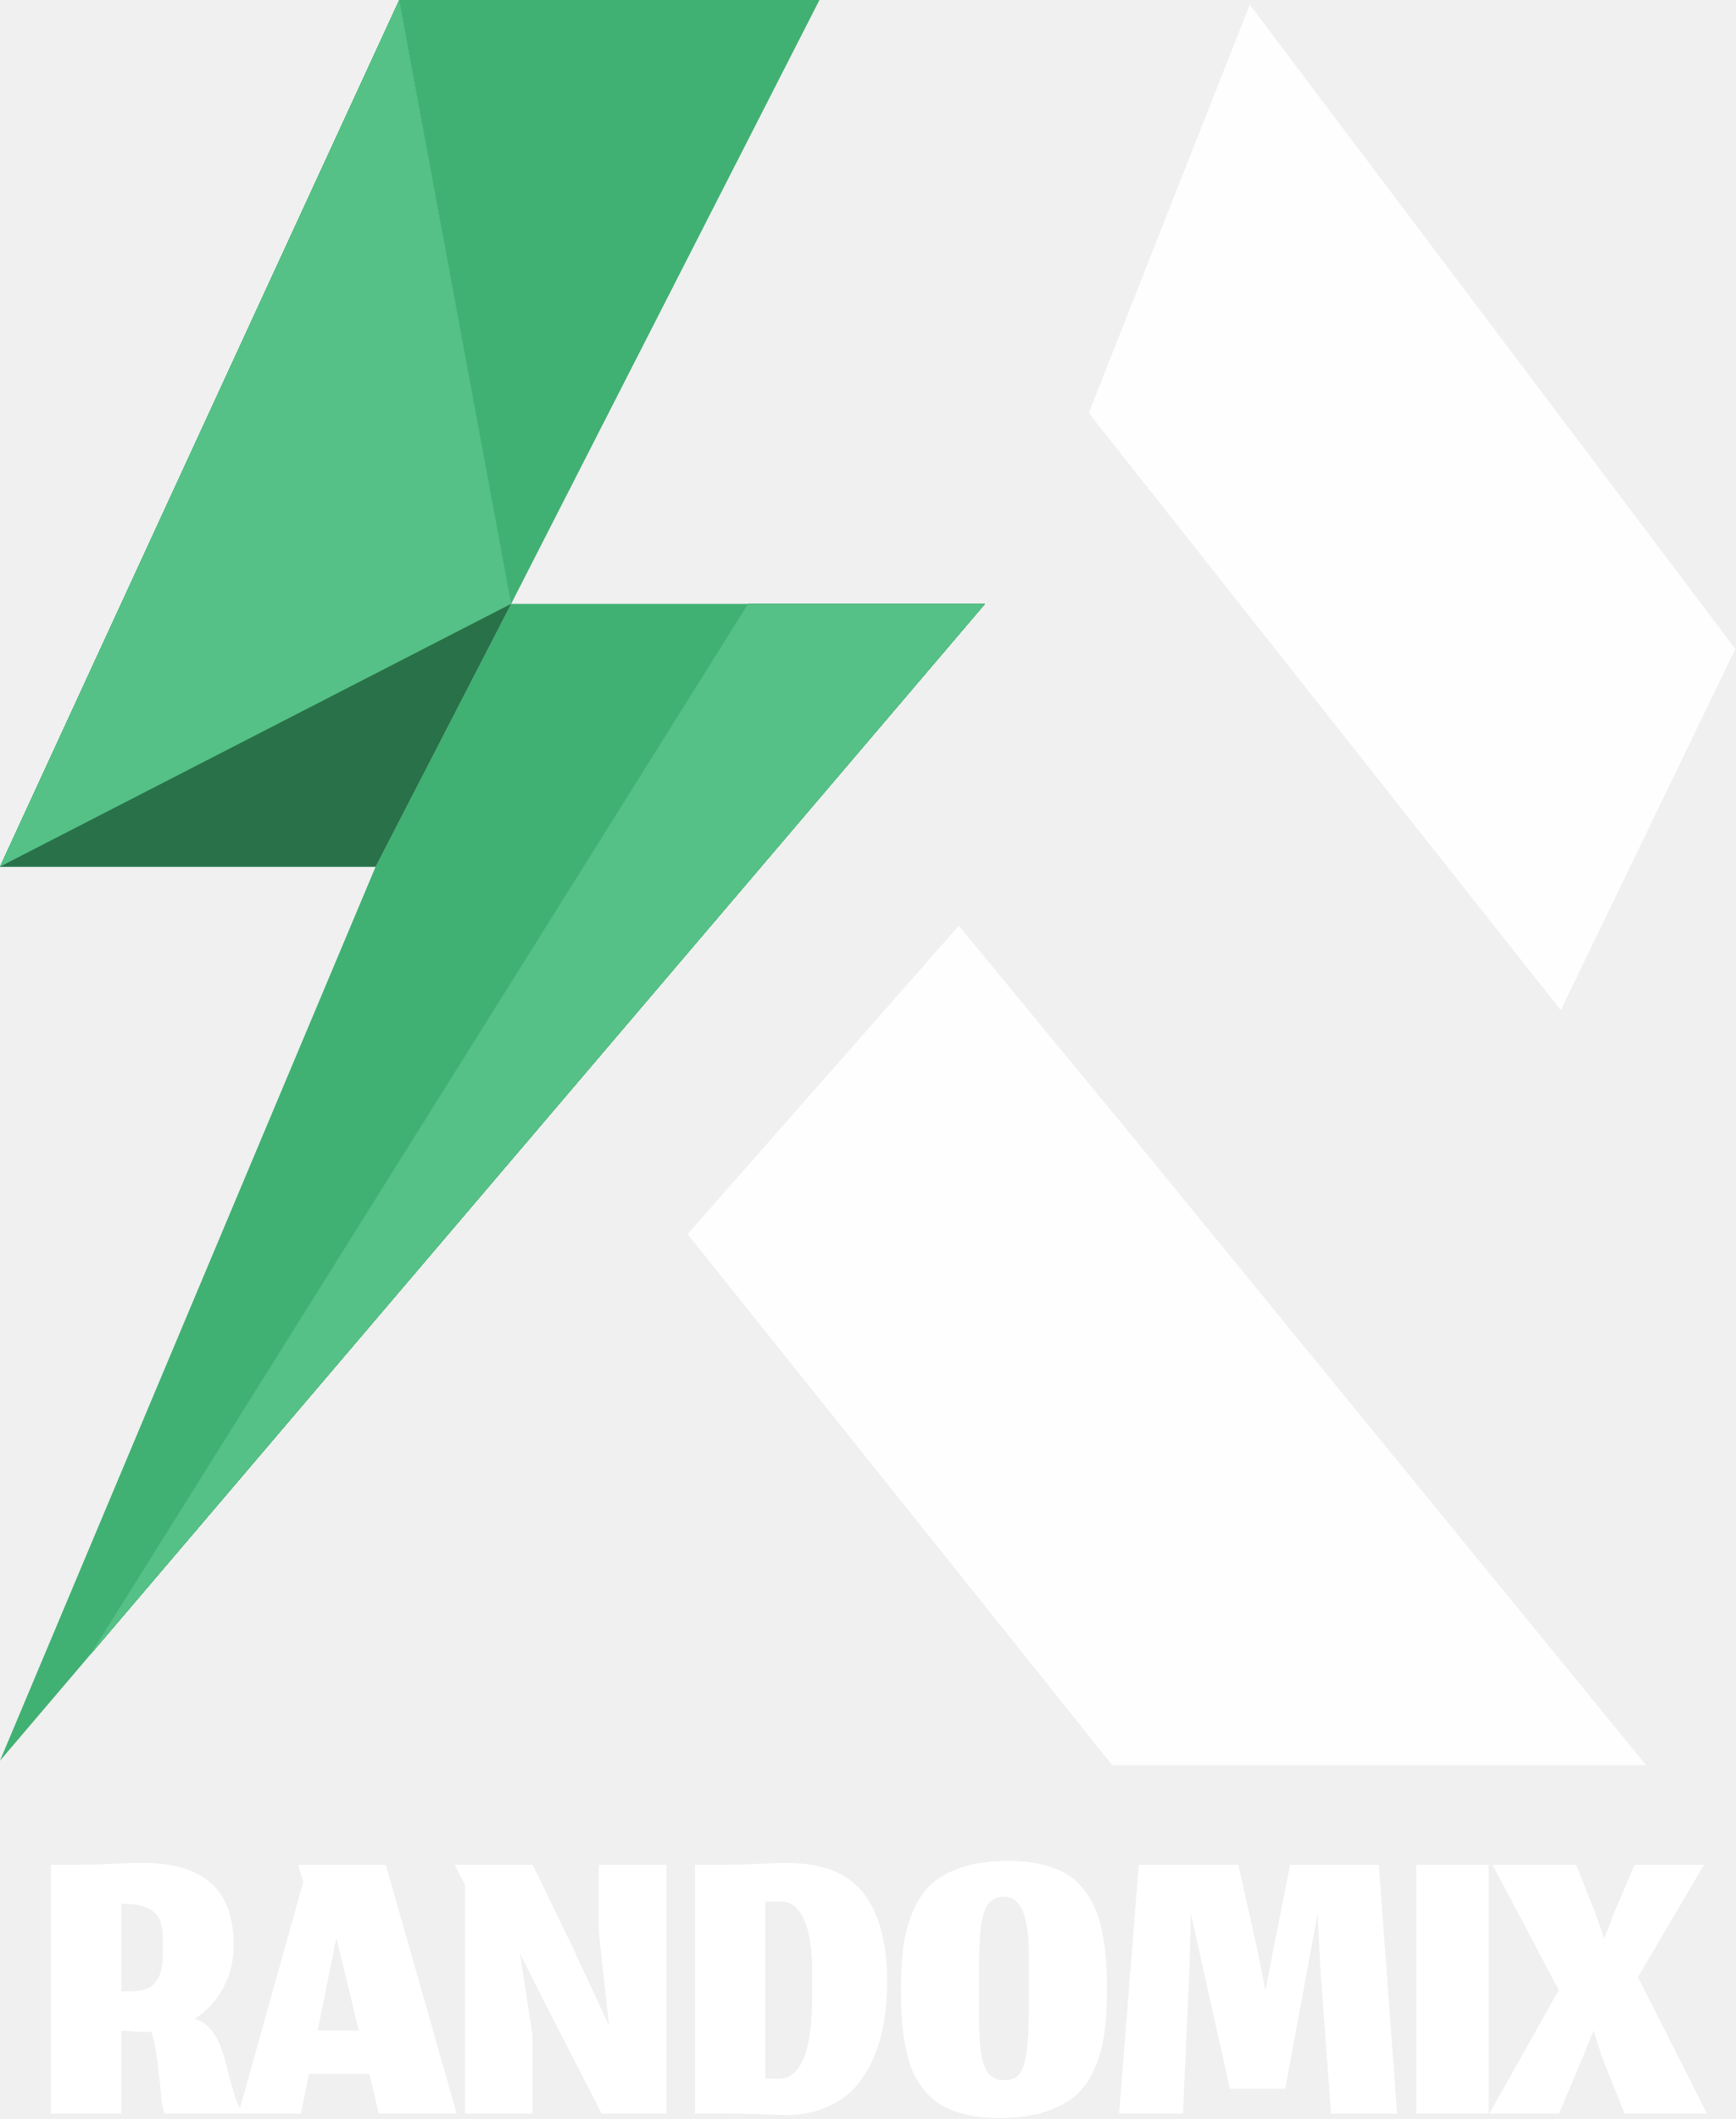
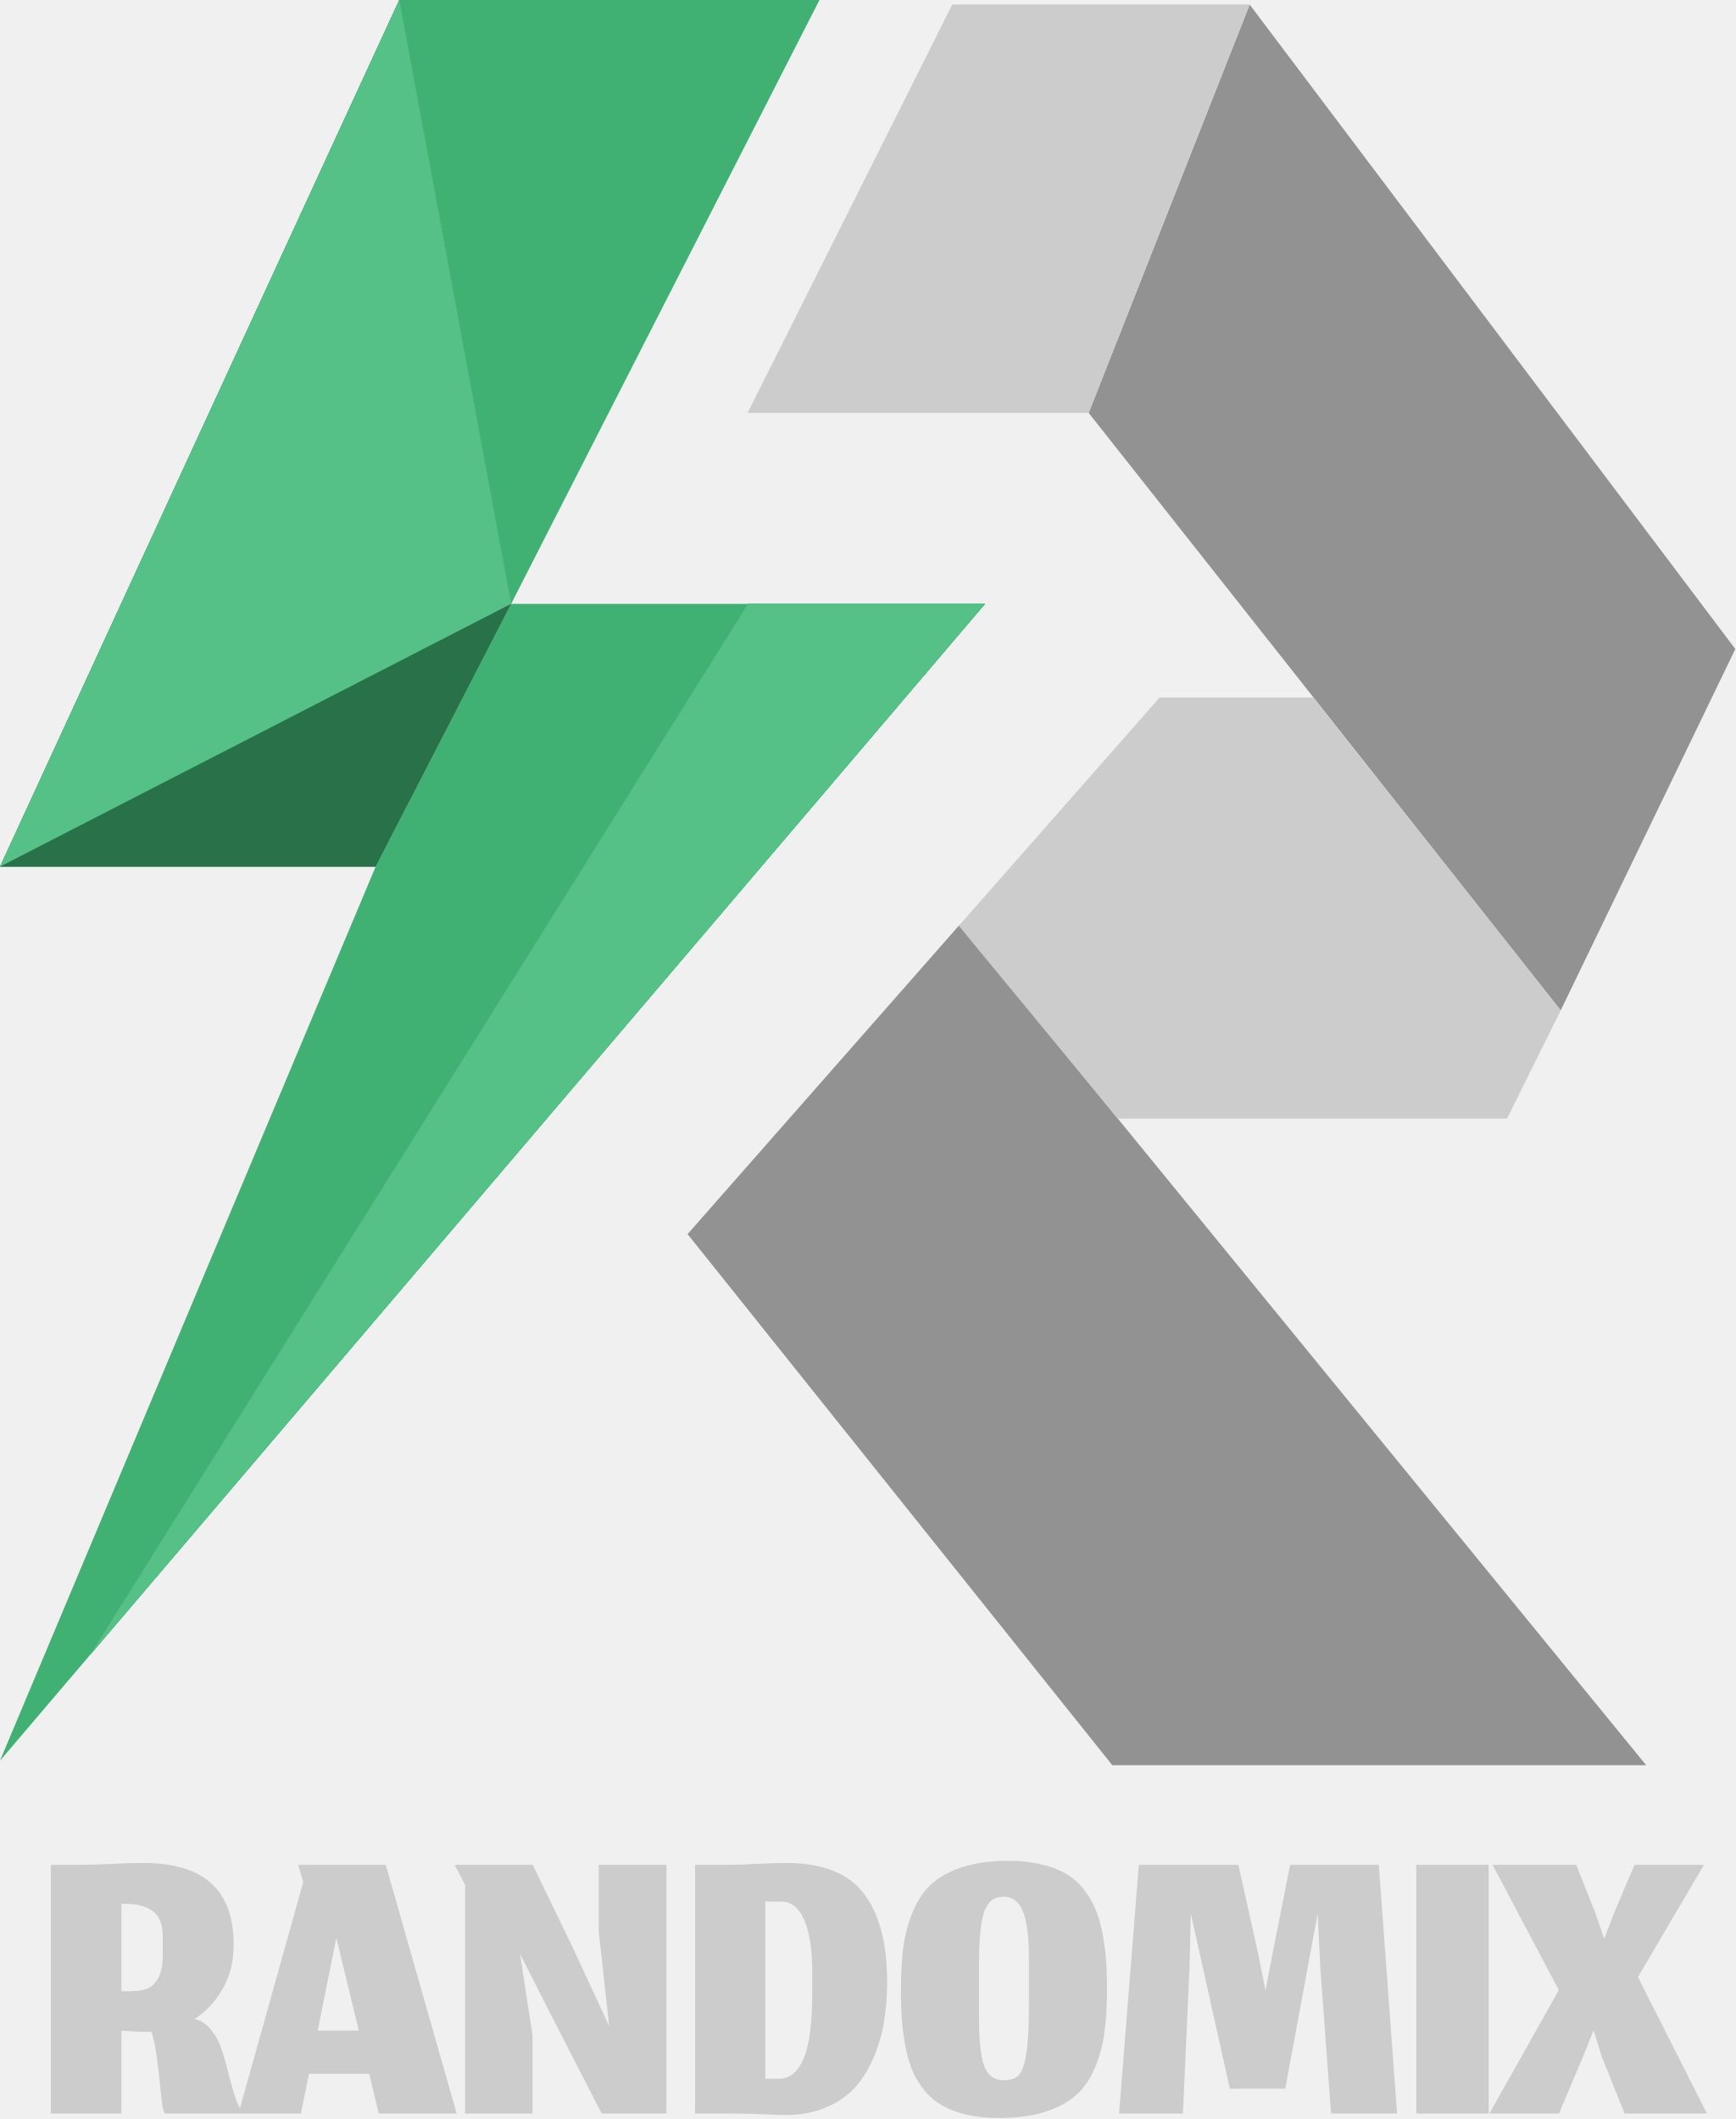
<svg xmlns="http://www.w3.org/2000/svg" width="954" height="1165" viewBox="0 0 954 1165" fill="none">
  <path d="M411.25 332H541.5L49.808 909.5L411.25 332Z" fill="#40B073" />
  <path d="M0 476.5L219.5 0L281 332L0 476.5Z" fill="#40B073" />
  <path d="M411.25 332H541.5L49.808 909.5L411.25 332Z" fill="#40B073" />
  <path d="M0 476.5L219.5 0L281 332L0 476.5Z" fill="#40B073" />
  <path d="M411.25 332H541.5L49.808 909.5L411.25 332Z" fill="#40B073" />
  <path d="M0 476.5L219.5 0L281 332L0 476.5Z" fill="#40B073" />
  <path d="M411.25 332H541.5L49.808 909.5L411.25 332Z" fill="#55C186" />
  <path d="M0 476.5L219.5 0L281 332L0 476.5Z" fill="#55C186" />
  <path d="M0 968L206.5 476.5L281 332L219.5 0H450.5L281 332H411.25L49.808 909.5L0 968Z" fill="#40B073" />
  <path d="M206.5 476.5H0L281 332L206.5 476.5Z" fill="#40B073" />
  <path d="M206.5 476.5H0L281 332L206.5 476.5Z" fill="#297149" />
-   <path d="M598.5 227L858 555.5L954 356.821L687 2.5L598.5 227Z" fill="#fefefe" />
-   <path d="M905 970.5L527.5 508.5L378 678.5L611.5 970.5H905Z" fill="#fefefe" />
-   <path d="M722 383.5H637.5L527.103 509L614.5 615H828.5L858 555.5L722 383.5Z" fill="#f0f0f0" />
-   <path d="M687 2.5L598.5 227H411L523.5 2.5H687Z" fill="#f0f0f0" />
-   <path d="M66.743 1116.5V1162H28.01V1025.27H43.41C47.143 1025.27 52.704 1025.11 60.093 1024.8C67.482 1024.41 73.587 1024.22 78.41 1024.22C95.21 1024.22 107.732 1027.91 115.976 1035.3C124.299 1042.69 128.46 1054.01 128.46 1069.25C128.46 1078.27 126.476 1086.28 122.51 1093.28C118.621 1100.28 113.449 1105.84 106.993 1109.97C110.493 1110.82 113.487 1112.81 115.976 1115.92C118.543 1119.03 120.526 1122.72 121.926 1127C123.326 1131.2 124.532 1135.48 125.543 1139.83C126.632 1144.11 127.837 1148.35 129.16 1152.55C130.56 1156.75 132.076 1159.9 133.71 1162H90.66C89.804 1160.91 89.143 1157.88 88.676 1152.9C88.21 1147.84 87.549 1141.82 86.693 1134.82C85.915 1127.74 84.787 1121.83 83.31 1117.08C83.154 1117.08 82.96 1117.08 82.726 1117.08C81.249 1117.08 79.654 1117.08 77.943 1117.08C76.31 1117.01 74.871 1116.93 73.626 1116.85C72.382 1116.77 71.06 1116.69 69.66 1116.62C68.337 1116.54 67.365 1116.5 66.743 1116.5ZM66.743 1094.8H70.476C72.421 1094.8 74.054 1094.72 75.376 1094.57C76.698 1094.41 78.137 1094.14 79.693 1093.75C81.326 1093.28 82.648 1092.58 83.66 1091.65C84.749 1090.72 85.76 1089.51 86.693 1088.03C87.626 1086.56 88.326 1084.65 88.793 1082.32C89.26 1079.98 89.493 1077.26 89.493 1074.15V1064.93C89.493 1058.17 87.704 1053.46 84.126 1050.82C80.626 1048.09 75.571 1046.73 68.96 1046.73H66.743V1094.8ZM208.236 1162L202.986 1140.18H169.853L165.419 1162H131.119L166.703 1034.72L163.903 1025.27H212.086L251.053 1162H208.236ZM184.903 1065.4L174.636 1116.38H197.269L184.903 1065.4ZM292.755 1162H255.655V1036.23L249.938 1025.27H292.871L314.338 1069.6L334.871 1113.82L329.155 1061.9V1025.27H366.371V1162H330.788L303.021 1107.98L285.871 1074.15L292.755 1118.95V1162ZM428.203 1142.87C434.114 1142.87 438.625 1139.21 441.736 1131.9C444.925 1124.59 446.519 1112.53 446.519 1095.73V1083.95C446.519 1071.66 445.042 1062.17 442.086 1055.48C439.131 1048.79 434.931 1045.45 429.486 1045.45H420.736V1142.87H428.203ZM431.819 1162.82C429.019 1162.82 424.664 1162.66 418.753 1162.35C412.919 1162.12 406.892 1162 400.669 1162H382.119V1025.27H400.669C405.881 1025.19 411.558 1024.99 417.703 1024.68C423.847 1024.37 428.669 1024.22 432.169 1024.22C452.003 1024.22 466.197 1029.78 474.753 1040.9C483.386 1052.02 487.703 1068.24 487.703 1089.55C487.703 1096.78 487.197 1103.67 486.186 1110.2C485.253 1116.73 483.464 1123.31 480.819 1129.92C478.175 1136.45 474.831 1142.09 470.786 1146.83C466.742 1151.58 461.375 1155.43 454.686 1158.38C447.997 1161.34 440.375 1162.82 431.819 1162.82ZM538.222 1109.15C538.222 1122.06 539.194 1131.04 541.139 1136.1C543.161 1141.16 546.661 1143.68 551.639 1143.68C555.294 1143.68 558.055 1142.79 559.922 1141C561.789 1139.13 563.189 1135.36 564.122 1129.68C565.133 1123.93 565.639 1115.33 565.639 1103.9V1075.78C565.639 1064.66 564.55 1056.38 562.372 1050.93C560.194 1045.49 556.617 1042.77 551.639 1042.77C546.661 1042.77 543.161 1045.45 541.139 1050.82C539.194 1056.11 538.222 1065.79 538.222 1079.87V1109.15ZM549.189 1164.45C542.733 1164.45 536.9 1163.87 531.689 1162.7C526.555 1161.53 522.122 1159.9 518.389 1157.8C514.655 1155.7 511.389 1153.02 508.589 1149.75C505.867 1146.48 503.65 1142.98 501.939 1139.25C500.305 1135.52 498.983 1131.16 497.972 1126.18C496.961 1121.13 496.261 1116.11 495.872 1111.13C495.483 1106.08 495.289 1100.4 495.289 1094.1C495.289 1084.77 495.755 1076.64 496.689 1069.72C497.7 1062.79 499.528 1056.3 502.172 1050.23C504.817 1044.09 508.317 1039.11 512.672 1035.3C517.105 1031.49 522.783 1028.49 529.705 1026.32C536.705 1024.14 544.95 1023.05 554.439 1023.05C560.972 1023.05 566.844 1023.67 572.055 1024.92C577.267 1026.08 581.739 1027.72 585.472 1029.82C589.205 1031.92 592.433 1034.64 595.155 1037.98C597.955 1041.33 600.172 1044.91 601.805 1048.72C603.517 1052.45 604.878 1056.84 605.889 1061.9C606.9 1066.96 607.6 1071.97 607.989 1076.95C608.378 1081.93 608.572 1087.57 608.572 1093.87C608.572 1103.2 608.067 1111.33 607.055 1118.25C606.044 1125.17 604.217 1131.67 601.572 1137.73C598.928 1143.72 595.389 1148.62 590.955 1152.43C586.522 1156.17 580.805 1159.12 573.805 1161.3C566.883 1163.4 558.678 1164.45 549.189 1164.45ZM650.327 1162H615.21L626.06 1025.27H680.777L691.044 1071.12L695.71 1094.33L700.144 1071.23L709.244 1025.27H758.01L768.044 1162H731.76L725.81 1081.62L724.41 1051.98L706.56 1148.35H676.11L654.644 1051.98L653.944 1081.62L650.327 1162ZM778.612 1162V1025.27H818.395V1162H778.612ZM857.067 1162H818.8L856.95 1094.1L820.55 1025.27H866.517L876.783 1051.05L881.917 1065.87L887.517 1051.28L898.6 1025.27H936.75L900.467 1086.98L938.383 1162H893.117L880.517 1130.5L876.083 1116.27L870.367 1130.5L857.067 1162Z" fill="#fff" />
+   <path d="M598.5 227L858 555.5L954 356.821L687 2.5L598.5 227Z" fill="#929292" />
+   <path d="M905 970.5L527.5 508.5L378 678.5L611.5 970.5H905Z" fill="#929292" />
+   <path d="M722 383.5H637.5L527.103 509L614.5 615H828.5L858 555.5L722 383.5Z" fill="#CCCCCC" />
+   <path d="M687 2.5L598.5 227H411L523.5 2.5H687Z" fill="#CCCCCC" />
+   <path d="M66.743 1116.5V1162H28.01V1025.27H43.41C47.143 1025.27 52.704 1025.11 60.093 1024.8C67.482 1024.41 73.587 1024.22 78.41 1024.22C95.21 1024.22 107.732 1027.91 115.976 1035.3C124.299 1042.69 128.46 1054.01 128.46 1069.25C128.46 1078.27 126.476 1086.28 122.51 1093.28C118.621 1100.28 113.449 1105.84 106.993 1109.97C110.493 1110.82 113.487 1112.81 115.976 1115.92C118.543 1119.03 120.526 1122.72 121.926 1127C123.326 1131.2 124.532 1135.48 125.543 1139.83C126.632 1144.11 127.837 1148.35 129.16 1152.55C130.56 1156.75 132.076 1159.9 133.71 1162H90.66C89.804 1160.91 89.143 1157.88 88.676 1152.9C88.21 1147.84 87.549 1141.82 86.693 1134.82C85.915 1127.74 84.787 1121.83 83.31 1117.08C83.154 1117.08 82.96 1117.08 82.726 1117.08C81.249 1117.08 79.654 1117.08 77.943 1117.08C76.31 1117.01 74.871 1116.93 73.626 1116.85C72.382 1116.77 71.06 1116.69 69.66 1116.62C68.337 1116.54 67.365 1116.5 66.743 1116.5ZM66.743 1094.8H70.476C72.421 1094.8 74.054 1094.72 75.376 1094.57C76.698 1094.41 78.137 1094.14 79.693 1093.75C81.326 1093.28 82.648 1092.58 83.66 1091.65C84.749 1090.72 85.76 1089.51 86.693 1088.03C87.626 1086.56 88.326 1084.65 88.793 1082.32C89.26 1079.98 89.493 1077.26 89.493 1074.15V1064.93C89.493 1058.17 87.704 1053.46 84.126 1050.82C80.626 1048.09 75.571 1046.73 68.96 1046.73H66.743V1094.8ZM208.236 1162L202.986 1140.18H169.853L165.419 1162H131.119L166.703 1034.72L163.903 1025.27H212.086L251.053 1162H208.236ZM184.903 1065.4L174.636 1116.38H197.269L184.903 1065.4ZM292.755 1162H255.655V1036.23L249.938 1025.27H292.871L314.338 1069.6L334.871 1113.82L329.155 1061.9V1025.27H366.371V1162H330.788L303.021 1107.98L285.871 1074.15L292.755 1118.95V1162ZM428.203 1142.87C434.114 1142.87 438.625 1139.21 441.736 1131.9C444.925 1124.59 446.519 1112.53 446.519 1095.73V1083.95C446.519 1071.66 445.042 1062.17 442.086 1055.48C439.131 1048.79 434.931 1045.45 429.486 1045.45H420.736V1142.87H428.203ZM431.819 1162.82C429.019 1162.82 424.664 1162.66 418.753 1162.35C412.919 1162.12 406.892 1162 400.669 1162H382.119V1025.27H400.669C405.881 1025.19 411.558 1024.99 417.703 1024.68C423.847 1024.37 428.669 1024.22 432.169 1024.22C452.003 1024.22 466.197 1029.78 474.753 1040.9C483.386 1052.02 487.703 1068.24 487.703 1089.55C487.703 1096.78 487.197 1103.67 486.186 1110.2C485.253 1116.73 483.464 1123.31 480.819 1129.92C478.175 1136.45 474.831 1142.09 470.786 1146.83C466.742 1151.58 461.375 1155.43 454.686 1158.38C447.997 1161.34 440.375 1162.82 431.819 1162.82ZM538.222 1109.15C538.222 1122.06 539.194 1131.04 541.139 1136.1C543.161 1141.16 546.661 1143.68 551.639 1143.68C555.294 1143.68 558.055 1142.79 559.922 1141C561.789 1139.13 563.189 1135.36 564.122 1129.68C565.133 1123.93 565.639 1115.33 565.639 1103.9V1075.78C565.639 1064.66 564.55 1056.38 562.372 1050.93C560.194 1045.49 556.617 1042.77 551.639 1042.77C546.661 1042.77 543.161 1045.45 541.139 1050.82C539.194 1056.11 538.222 1065.79 538.222 1079.87V1109.15ZM549.189 1164.45C542.733 1164.45 536.9 1163.87 531.689 1162.7C526.555 1161.53 522.122 1159.9 518.389 1157.8C514.655 1155.7 511.389 1153.02 508.589 1149.75C505.867 1146.48 503.65 1142.98 501.939 1139.25C500.305 1135.52 498.983 1131.16 497.972 1126.18C496.961 1121.13 496.261 1116.11 495.872 1111.13C495.483 1106.08 495.289 1100.4 495.289 1094.1C495.289 1084.77 495.755 1076.64 496.689 1069.72C497.7 1062.79 499.528 1056.3 502.172 1050.23C504.817 1044.09 508.317 1039.11 512.672 1035.3C517.105 1031.49 522.783 1028.49 529.705 1026.32C536.705 1024.14 544.95 1023.05 554.439 1023.05C560.972 1023.05 566.844 1023.67 572.055 1024.92C577.267 1026.08 581.739 1027.72 585.472 1029.82C589.205 1031.92 592.433 1034.64 595.155 1037.98C597.955 1041.33 600.172 1044.91 601.805 1048.72C603.517 1052.45 604.878 1056.84 605.889 1061.9C606.9 1066.96 607.6 1071.97 607.989 1076.95C608.378 1081.93 608.572 1087.57 608.572 1093.87C608.572 1103.2 608.067 1111.33 607.055 1118.25C606.044 1125.17 604.217 1131.67 601.572 1137.73C598.928 1143.72 595.389 1148.62 590.955 1152.43C586.522 1156.17 580.805 1159.12 573.805 1161.3C566.883 1163.4 558.678 1164.45 549.189 1164.45ZM650.327 1162H615.21L626.06 1025.27H680.777L691.044 1071.12L695.71 1094.33L700.144 1071.23L709.244 1025.27H758.01L768.044 1162H731.76L725.81 1081.62L724.41 1051.98L706.56 1148.35H676.11L654.644 1051.98L653.944 1081.62L650.327 1162ZM778.612 1162V1025.27H818.395V1162H778.612ZM857.067 1162H818.8L856.95 1094.1L820.55 1025.27H866.517L876.783 1051.05L881.917 1065.87L887.517 1051.28L898.6 1025.27H936.75L900.467 1086.98L938.383 1162H893.117L880.517 1130.5L876.083 1116.27L870.367 1130.5L857.067 1162Z" fill="#CCCCCC" />
</svg>
